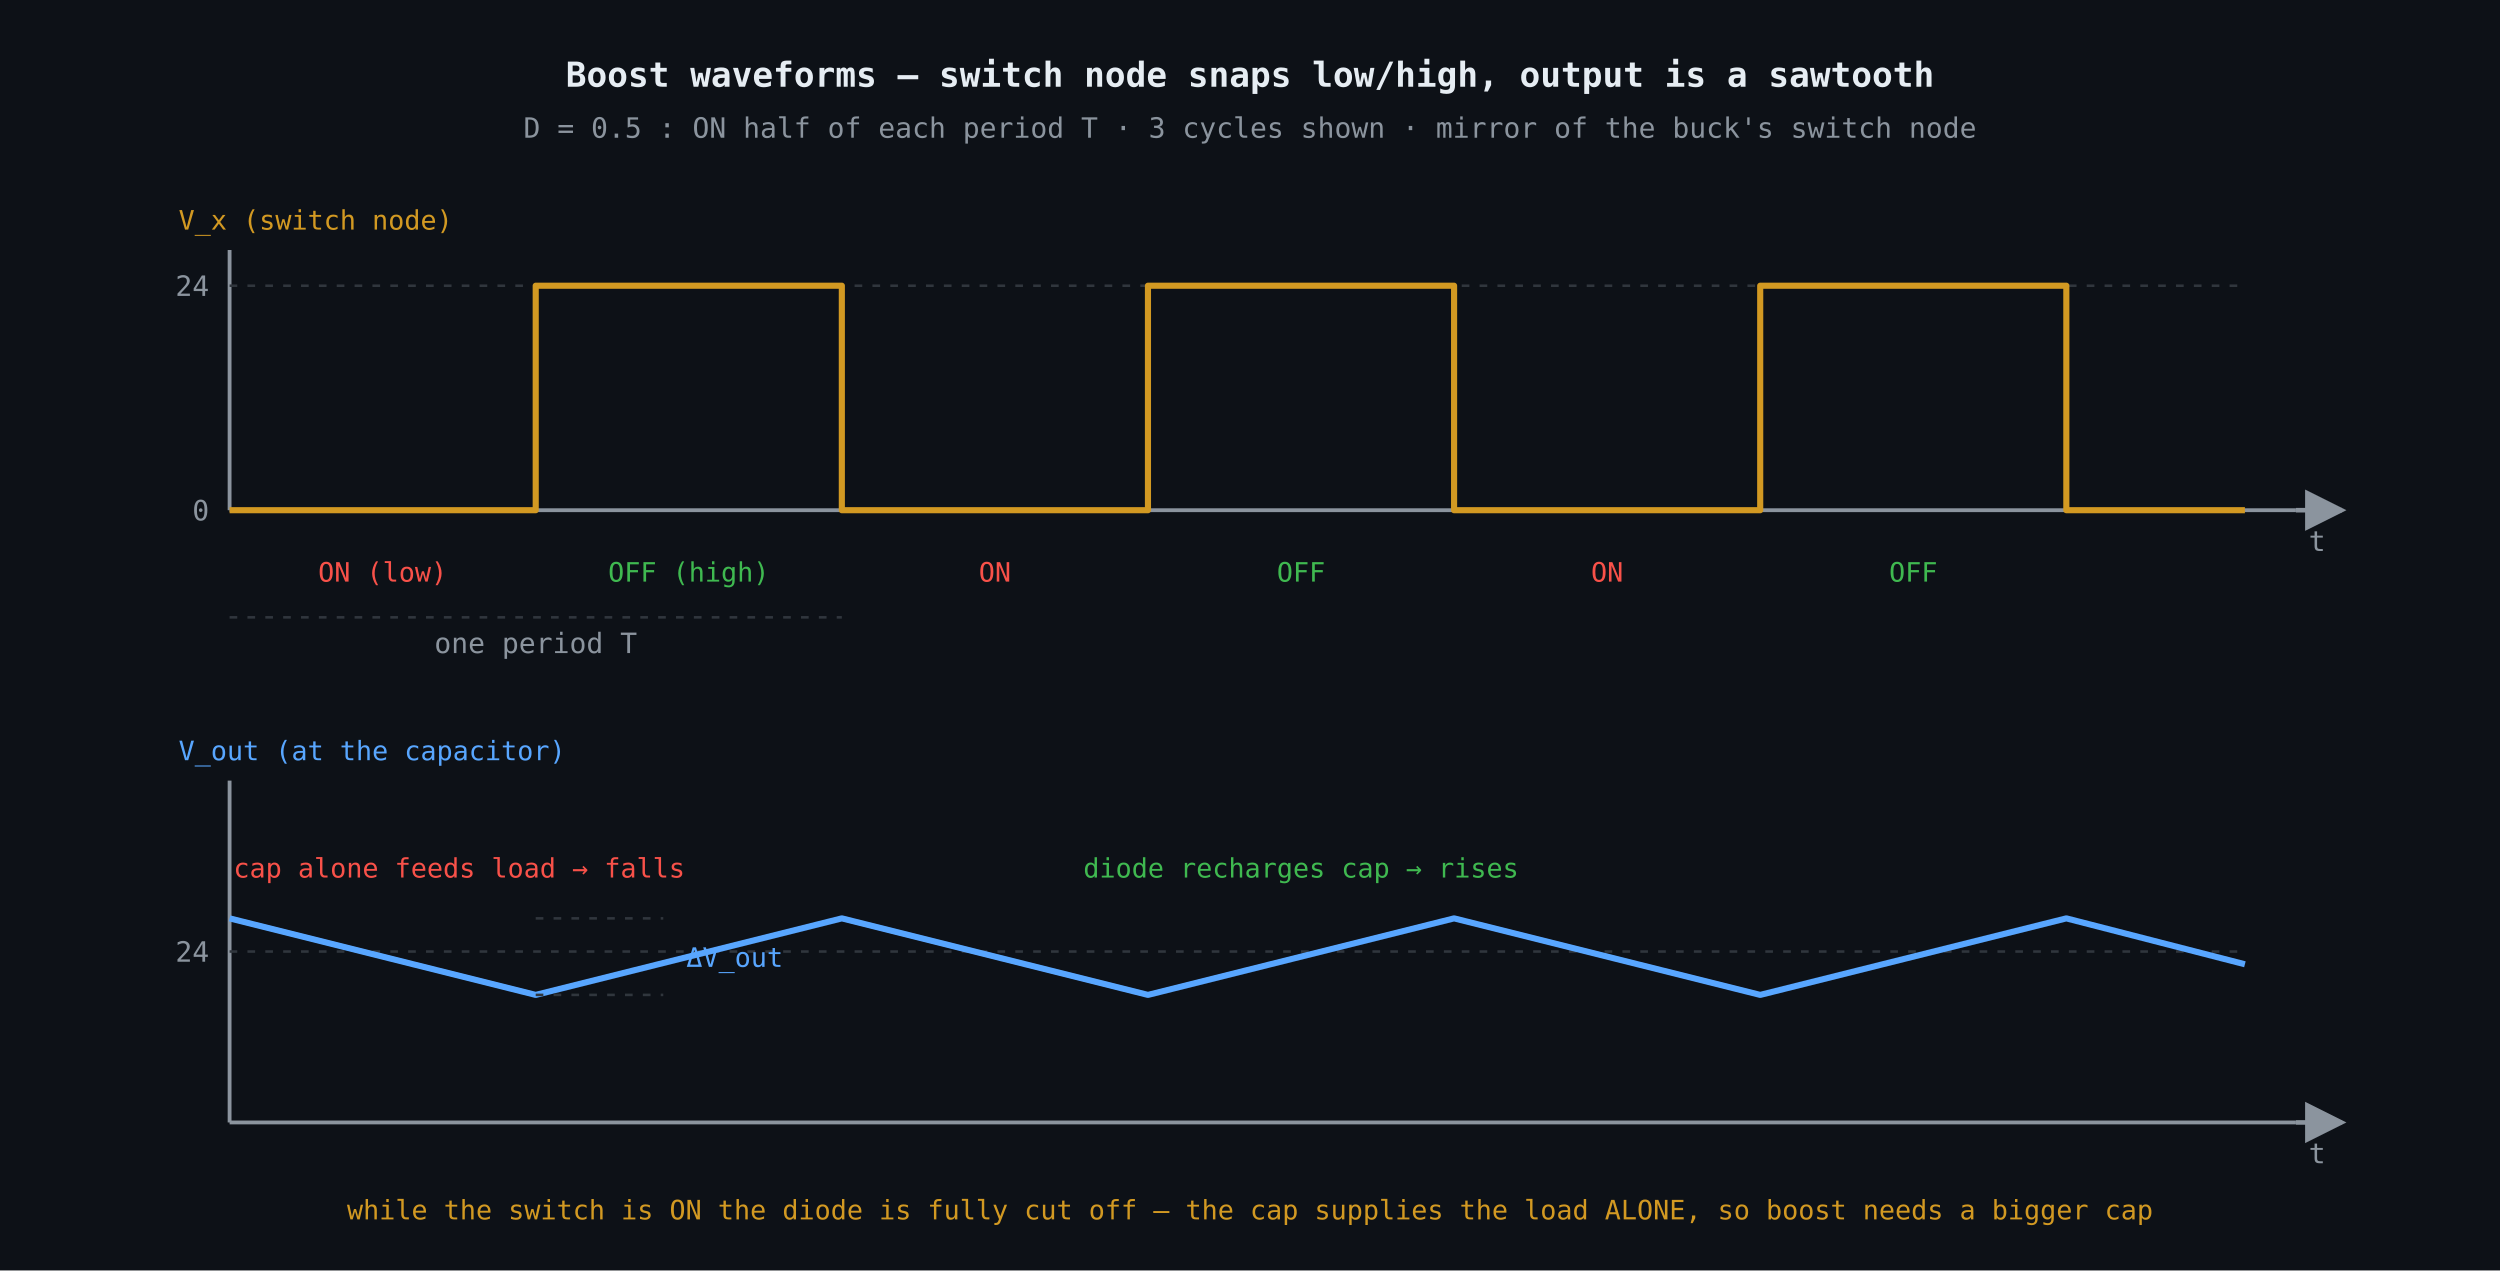
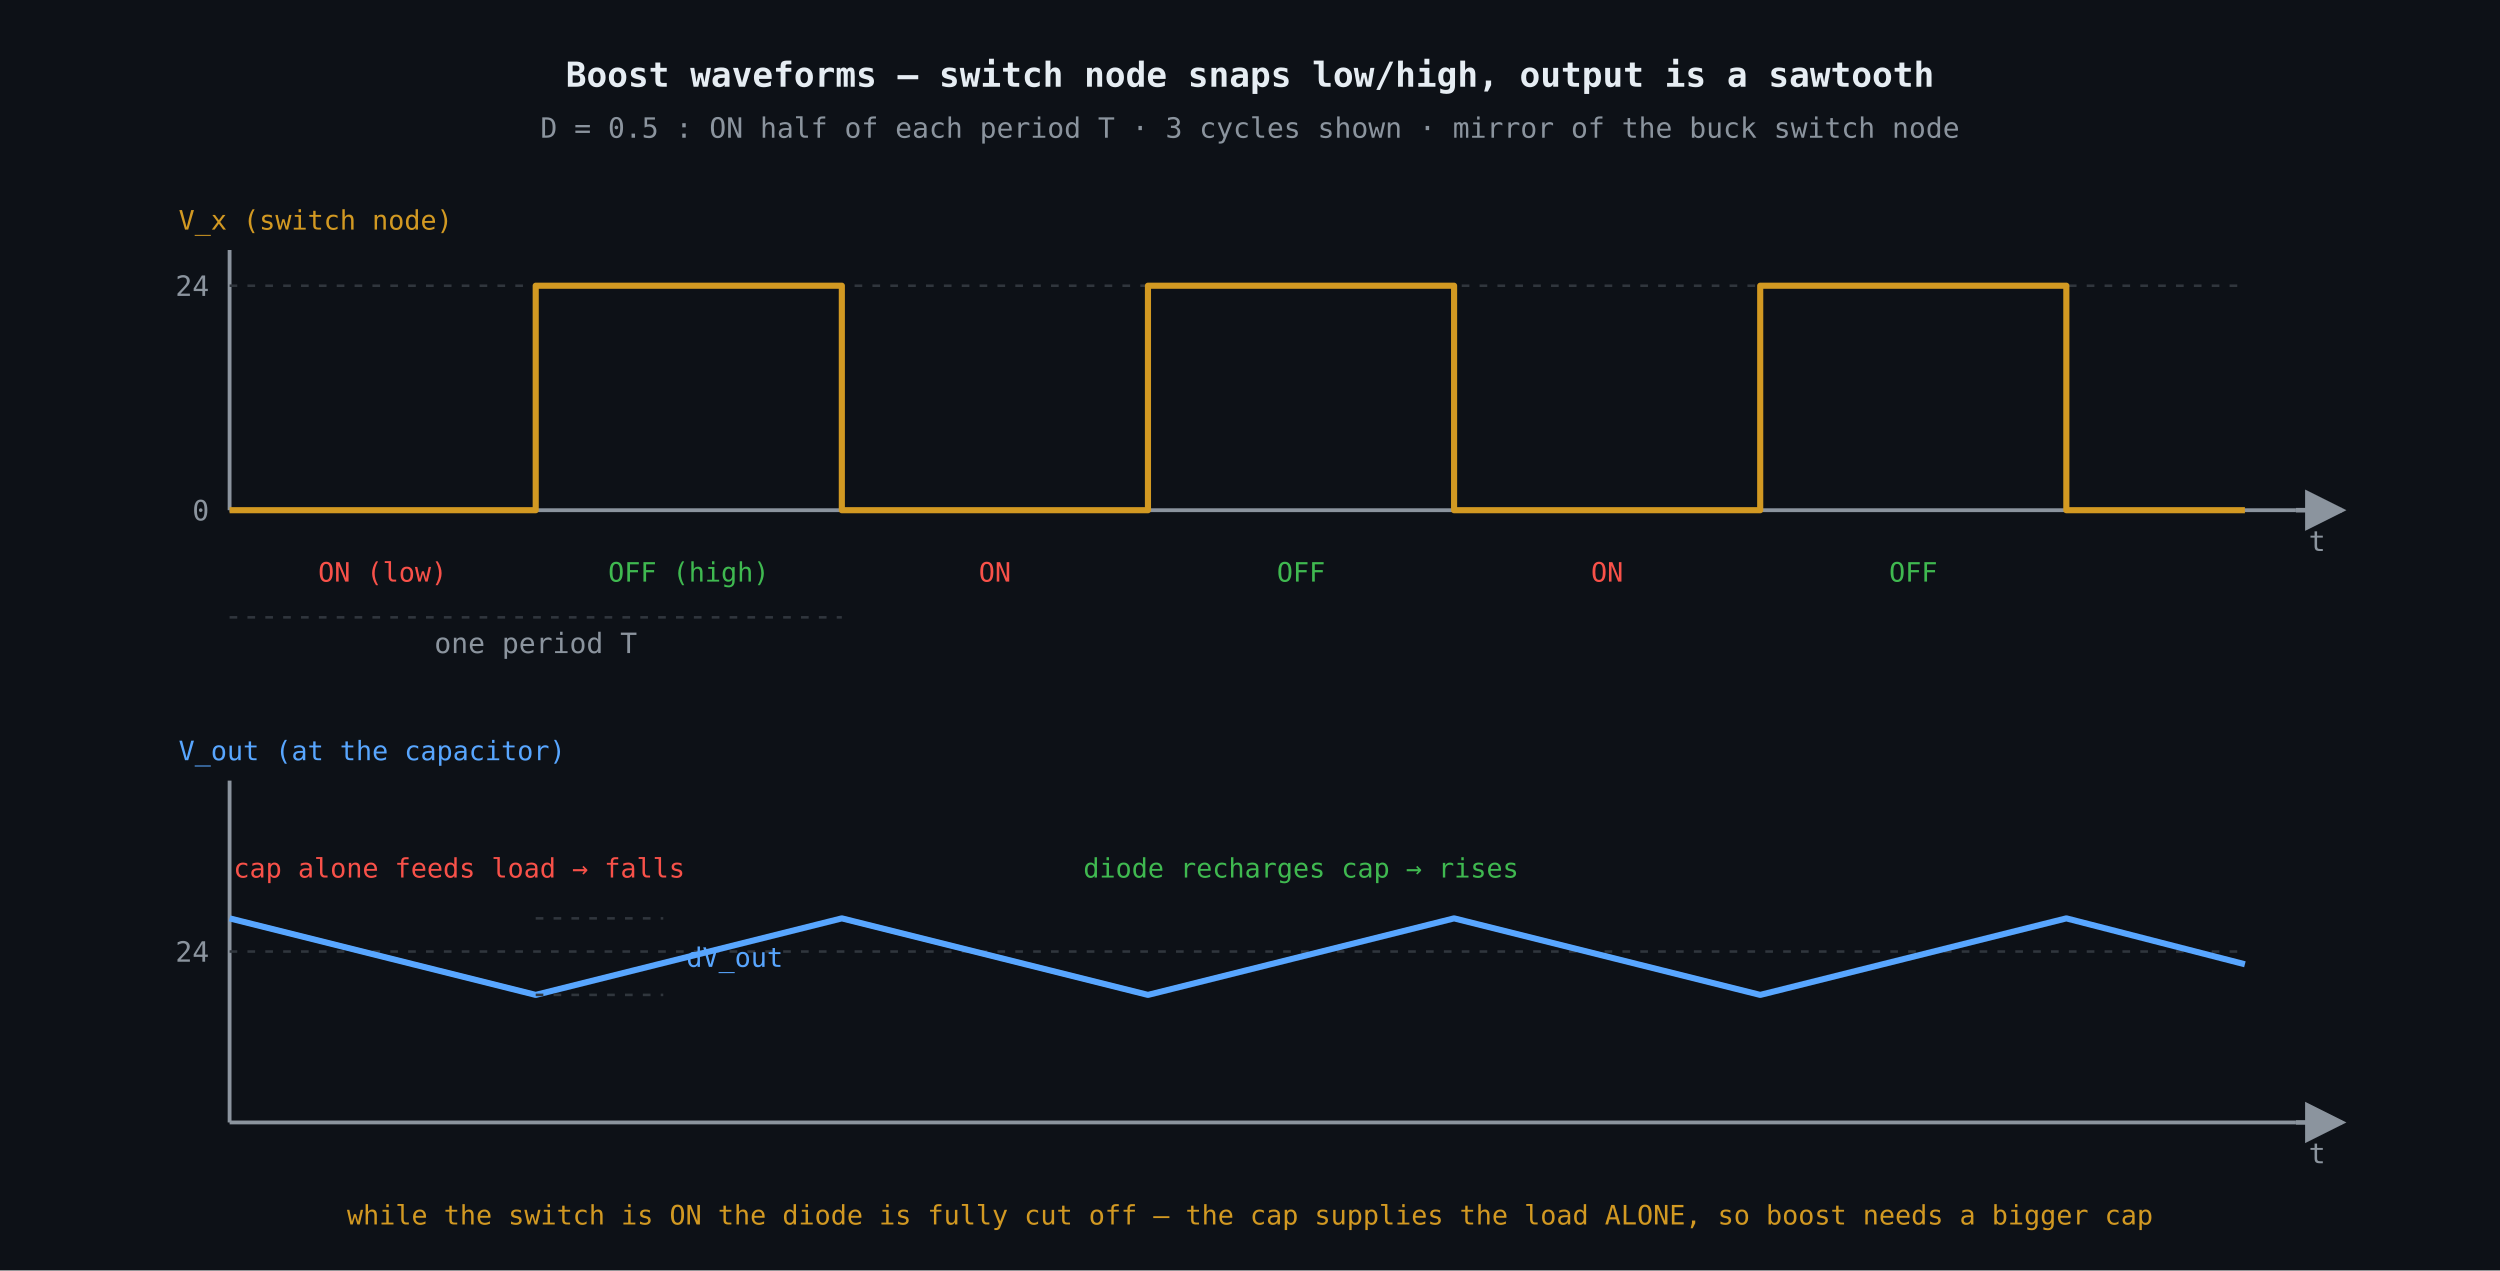
<svg xmlns="http://www.w3.org/2000/svg" viewBox="0 0 980 498" role="img" aria-label="Boost switch-node square wave above and the sawtooth output-voltage ripple below" width="980" height="498">
  <style>
.h2m-bg{fill:#0d1117}
- *{box-sizing:border-box}
- /* Printing on a dark palette wastes ink and renders badly, so print is always light. */
- body{margin:0;background:#0d1117;color:#c9d1d9;
-   font:15px/1.65 system-ui,-apple-system,Segoe UI,Roboto,sans-serif;
-   padding:38px 22px 90px}
- main{max-width:1080px;margin:0 auto}
- figure{margin:22px 0;background:#161b22;border:1px solid #30363d;
-   border-radius:11px;padding:18px;overflow-x:auto}
- figure svg{display:block;width:100%;height:auto;min-width:680px}
- figcaption{color:#8b949e;font-size:12.5px;margin-top:12px;text-align:center}
- /* ---- SVG theming: every colour resolves through these classes so figures re-theme. */
svg text{font-family:ui-monospace,SFMono-Regular,Menlo,monospace;font-size:12px;fill:#c9d1d9}
svg text.t{font-size:13.5px;font-weight:700;fill:#e6edf3}
svg text.s{font-size:11px;fill:#8b949e}
svg text.xs{font-size:9.5px;fill:#8b949e}
svg text.l{font-size:10.5px;fill:#8b949e}
svg text.lb{font-size:10.5px;fill:#58a6ff}
svg text.lg{font-size:10.5px;fill:#3fb950}
svg text.lr{font-size:10.5px;fill:#f85149}
svg text.lp{font-size:10.5px;fill:#bc8cff}
svg text.la{font-size:10.5px;fill:#d29922}
- svg .fx-b{fill:#58a6ff}  svg .fx-g{fill:#3fb950}
- svg .fx-r{fill:#f85149}   svg .fx-a{fill:#d29922}
- svg .fx-p{fill:#bc8cff} svg .fx-n{fill:#8b949e}
svg .n{fill:#1a2029;stroke:#484f58;stroke-width:1.6}
svg .nb{fill:#101a2b;stroke:#58a6ff;stroke-width:2px}
svg .ng{fill:#0f1c14;stroke:#3fb950;stroke-width:2px}
svg .nr{fill:#201215;stroke:#f85149;stroke-width:2px}
svg .na{fill:#1e1a10;stroke:#d29922;stroke-width:2px}
svg .np{fill:#181228;stroke:#bc8cff;stroke-width:2px}
- svg .nd{fill:#15191f;stroke:#3d444d;stroke-width:1.5;stroke-dasharray:5 4}
svg .grp{fill:none;stroke:#3d444d;stroke-width:1.4;stroke-dasharray:6 5}
- svg .a{stroke:#8b949e;stroke-width:1.8;fill:none;marker-end:url(#ah)}
- svg .ab{stroke:#58a6ff;stroke-width:2;fill:none;marker-end:url(#ahb)}
- svg .ag{stroke:#3fb950;stroke-width:2;fill:none;marker-end:url(#ahg)}
- svg .ar{stroke:#f85149;stroke-width:2;fill:none;marker-end:url(#ahr)}
- svg .ap{stroke:#bc8cff;stroke-width:2;fill:none;marker-end:url(#ahp)}
- svg .aa{stroke:#d29922;stroke-width:2;fill:none;marker-end:url(#aha)}
svg .wire{stroke:#8b949e;stroke-width:1.8;fill:none}
svg .wire-r{stroke:#f85149;stroke-width:2.4;fill:none;stroke-linecap:round}
svg .wire-b{stroke:#58a6ff;stroke-width:2.4;fill:none;stroke-linecap:round}
svg .wire-a{stroke:#d29922;stroke-width:2.4;fill:none;stroke-linecap:round}
svg .wire-p{stroke:#bc8cff;stroke-width:2.4;fill:none;stroke-linecap:round}
svg .wire-g{stroke:#3fb950;stroke-width:2.4;fill:none;stroke-linecap:round}
svg .axis{stroke:#8b949e;stroke-width:1.5;fill:none}
svg .grid{stroke:#30363d;stroke-width:1;fill:none;stroke-dasharray:3 4}
svg .plot-b{stroke:#58a6ff;stroke-width:2.4;fill:none;stroke-linejoin:round}
- svg .plot-a{stroke:#d29922;stroke-width:2.4;fill:none;stroke-linejoin:round}
svg .plot-g{stroke:#3fb950;stroke-width:2.4;fill:none;stroke-linejoin:round}
svg .plot-r{stroke:#f85149;stroke-width:2.4;fill:none;stroke-linejoin:round}
+ svg .plot-a{stroke:#d29922;stroke-width:2.4;fill:none;stroke-linejoin:round}
svg .plot-p{stroke:#bc8cff;stroke-width:2.4;fill:none;stroke-linejoin:round}
- svg .fill-a{fill:#d29922;opacity:0.14}
- svg .fill-g{fill:#3fb950;opacity:0.14}
- svg .dash{stroke-dasharray:6 5}
- svg .mk-n{fill:#8b949e}  svg .mk-b{fill:#58a6ff}
- svg .mk-g{fill:#3fb950}  svg .mk-r{fill:#f85149}
- svg .mk-p{fill:#bc8cff} svg .mk-a{fill:#d29922}
+ svg .fill-g{fill:#3fb950;opacity:0.14;stroke:none}
+ svg .fill-a{fill:#d29922;opacity:0.14;stroke:none}
+ svg .a{stroke:#8b949e;stroke-width:1.8;fill:none;marker-end:url(#ah)}
+ svg .ab{stroke:#58a6ff;stroke-width:2;fill:none;marker-end:url(#ahb)}
+ svg .ag{stroke:#3fb950;stroke-width:2;fill:none;marker-end:url(#ahg)}
+ svg .ar{stroke:#f85149;stroke-width:2;fill:none;marker-end:url(#ahr)}
+ svg .ap{stroke:#bc8cff;stroke-width:2;fill:none;marker-end:url(#ahp)}
+ svg .aa{stroke:#d29922;stroke-width:2;fill:none;marker-end:url(#aha)}
+ svg .comp{stroke:#8b949e;stroke-width:2;fill:none}
+ svg .dotn{fill:#8b949e}
+ svg .dotb{fill:#58a6ff}
+ svg .dotg{fill:#3fb950}
+ svg .dotr{fill:#f85149}
+ svg .dota{fill:#d29922}
+ svg .dotp{fill:#bc8cff}
+ svg .mk-n{fill:#8b949e} svg .mk-b{fill:#58a6ff} svg .mk-g{fill:#3fb950}
+ svg .mk-r{fill:#f85149} svg .mk-p{fill:#bc8cff} svg .mk-a{fill:#d29922}
@media (prefers-color-scheme: light){
- body{background:#ffffff;color:#1f2328}
- figure{background:#f6f8fa;border:1px solid #d0d7de}
- figcaption{color:#57606a}
+ .h2m-bg{fill:#ffffff}
svg text{fill:#1f2328}
- svg text.t{fill:#010409}
- svg text.s{fill:#57606a}
- svg text.xs{fill:#57606a}
- svg text.l{fill:#57606a}
- svg text.lb{fill:#0550ae}
- svg text.lg{fill:#1a7f37}
- svg text.lr{fill:#cf222e}
- svg text.lp{fill:#8250df}
- svg text.la{fill:#9a6700}
- svg .fx-b{fill:#0550ae}
- svg .fx-g{fill:#1a7f37}
- svg .fx-r{fill:#cf222e}
- svg .fx-a{fill:#9a6700}
- svg .fx-p{fill:#8250df}
- svg .fx-n{fill:#57606a}
- svg .n{fill:#f6f8fa;stroke:#8c959f;stroke-width:1.6}
- svg .nb{fill:#ddf4ff;stroke:#0550ae;stroke-width:2.2px}
- svg .ng{fill:#dafbe1;stroke:#1a7f37;stroke-width:2.2px}
- svg .nr{fill:#ffebe9;stroke:#cf222e;stroke-width:2.2px}
- svg .na{fill:#fff8c5;stroke:#9a6700;stroke-width:2.2px}
- svg .np{fill:#fbefff;stroke:#8250df;stroke-width:2.2px}
- svg .nd{fill:#ffffff;stroke:#afb8c1;stroke-width:1.5;stroke-dasharray:5 4}
- svg .grp{fill:none;stroke:#afb8c1;stroke-width:1.4;stroke-dasharray:6 5}
- svg .a{stroke:#57606a;stroke-width:1.8;fill:none;marker-end:url(#ah)}
- svg .ab{stroke:#0550ae;stroke-width:2;fill:none;marker-end:url(#ahb)}
- svg .ag{stroke:#1a7f37;stroke-width:2;fill:none;marker-end:url(#ahg)}
- svg .ar{stroke:#cf222e;stroke-width:2;fill:none;marker-end:url(#ahr)}
- svg .ap{stroke:#8250df;stroke-width:2;fill:none;marker-end:url(#ahp)}
- svg .aa{stroke:#9a6700;stroke-width:2;fill:none;marker-end:url(#aha)}
- svg .wire{stroke:#57606a}
- svg .wire-r{stroke:#cf222e}
- svg .wire-b{stroke:#0550ae}
- svg .wire-a{stroke:#9a6700}
- svg .wire-p{stroke:#8250df}
- svg .wire-g{stroke:#1a7f37}
- svg .axis{stroke:#57606a}
- svg .grid{stroke:#d0d7de}
- svg .plot-b{stroke:#0550ae}
- svg .plot-a{stroke:#9a6700}
- svg .plot-g{stroke:#1a7f37}
- svg .plot-r{stroke:#cf222e}
- svg .plot-p{stroke:#8250df}
- svg .fill-a{fill:#9a6700;opacity:0.12}
- svg .fill-g{fill:#1a7f37;opacity:0.12}
- svg .mk-n{fill:#57606a}
- svg .mk-b{fill:#0550ae}
- svg .mk-g{fill:#1a7f37}
- svg .mk-r{fill:#cf222e}
- svg .mk-p{fill:#8250df}
- svg .mk-a{fill:#9a6700}
- .h2m-bg{fill:#ffffff}
+ svg text.t{fill:#010409} svg text.s{fill:#57606a} svg text.xs{fill:#57606a} svg text.l{fill:#57606a}
+ svg text.lb{fill:#0550ae} svg text.lg{fill:#1a7f37} svg text.lr{fill:#cf222e} svg text.lp{fill:#8250df} svg text.la{fill:#9a6700}
+ svg .n{fill:#f6f8fa;stroke:#8c959f} svg .nb{fill:#ddf4ff;stroke:#0550ae} svg .ng{fill:#dafbe1;stroke:#1a7f37}
+ svg .nr{fill:#ffebe9;stroke:#cf222e} svg .na{fill:#fff8c5;stroke:#9a6700} svg .np{fill:#fbefff;stroke:#8250df}
+ svg .grp{stroke:#afb8c1}
+ svg .wire{stroke:#57606a} svg .wire-r{stroke:#cf222e} svg .wire-b{stroke:#0550ae} svg .wire-a{stroke:#9a6700} svg .wire-p{stroke:#8250df} svg .wire-g{stroke:#1a7f37}
+ svg .axis{stroke:#57606a} svg .grid{stroke:#d0d7de}
+ svg .plot-b{stroke:#0550ae} svg .plot-g{stroke:#1a7f37} svg .plot-r{stroke:#cf222e} svg .plot-a{stroke:#9a6700} svg .plot-p{stroke:#8250df}
+ svg .fill-g{fill:#1a7f37} svg .fill-a{fill:#9a6700}
+ svg .a{stroke:#57606a} svg .ab{stroke:#0550ae} svg .ag{stroke:#1a7f37} svg .ar{stroke:#cf222e} svg .ap{stroke:#8250df} svg .aa{stroke:#9a6700}
+ svg .comp{stroke:#57606a}
+ svg .dotn{fill:#57606a} svg .dotb{fill:#0550ae} svg .dotg{fill:#1a7f37} svg .dotr{fill:#cf222e} svg .dota{fill:#9a6700} svg .dotp{fill:#8250df}
+ svg .mk-n{fill:#57606a} svg .mk-b{fill:#0550ae} svg .mk-g{fill:#1a7f37} svg .mk-r{fill:#cf222e} svg .mk-p{fill:#8250df} svg .mk-a{fill:#9a6700}
}
- @media print{
- body{background:#ffffff;color:#111417}
- figure{background:#ffffff;border:1px solid #c3ccd5}
- figure svg{min-width:0}
- svg text{fill:#111417}
- .h2m-bg{fill:#ffffff}
- }
+ @media print{ .h2m-bg{fill:#ffffff} svg text{fill:#111417} }
</style>
  <defs>
    <marker id="ah" markerWidth="9" markerHeight="9" refX="8" refY="4.5" orient="auto">
      <path d="M0 0 L9 4.5 L0 9 z" class="mk-n" />
    </marker>
    <marker id="ahb" markerWidth="9" markerHeight="9" refX="8" refY="4.5" orient="auto">
      <path d="M0 0 L9 4.5 L0 9 z" class="mk-b" />
    </marker>
    <marker id="ahg" markerWidth="9" markerHeight="9" refX="8" refY="4.5" orient="auto">
      <path d="M0 0 L9 4.5 L0 9 z" class="mk-g" />
    </marker>
    <marker id="ahr" markerWidth="9" markerHeight="9" refX="8" refY="4.5" orient="auto">
      <path d="M0 0 L9 4.5 L0 9 z" class="mk-r" />
    </marker>
    <marker id="ahp" markerWidth="9" markerHeight="9" refX="8" refY="4.5" orient="auto">
      <path d="M0 0 L9 4.5 L0 9 z" class="mk-p" />
    </marker>
    <marker id="aha" markerWidth="9" markerHeight="9" refX="8" refY="4.5" orient="auto">
      <path d="M0 0 L9 4.5 L0 9 z" class="mk-a" />
    </marker>
  </defs>
  <rect class="h2m-bg" x="0" y="0" width="980" height="498" fill="#0d1117" />
  <text class="t" x="490" y="34" text-anchor="middle">Boost waveforms — switch node snaps low/high, output is a sawtooth</text>
-   <text class="s" x="490" y="54" text-anchor="middle">D = 0.5 : ON half of each period T · 3 cycles shown · mirror of the buck's switch node</text>
+   <text class="s" x="490" y="54" text-anchor="middle">D = 0.5 : ON half of each period T · 3 cycles shown · mirror of the buck switch node</text>
  <text class="la" x="70" y="90" text-anchor="start">V_x (switch node)</text>
  <line class="axis" x1="90" y1="98" x2="90" y2="200" />
  <line class="axis" x1="90" y1="200" x2="900" y2="200" />
  <text class="s" x="82" y="116" text-anchor="end">24</text>
  <text class="s" x="82" y="204" text-anchor="end">0</text>
  <line class="grid" x1="90" y1="112" x2="880" y2="112" />
-   <path class="plot-a" d="M90 200 H210 V112 H330 V200 H450 V112 H570 V200 H690 V112 H810 V200 H880" />
+   <path class="plot-a" d="M90 200 L210 200 L210 112 L330 112 L330 200 L450 200 L450 112 L570 112 L570 200 L690 200 L690 112 L810 112 L810 200 L880 200" />
  <text class="lr" x="150" y="228" text-anchor="middle">ON (low)</text>
  <text class="lg" x="270" y="228" text-anchor="middle">OFF (high)</text>
  <text class="lr" x="390" y="228" text-anchor="middle">ON</text>
  <text class="lg" x="510" y="228" text-anchor="middle">OFF</text>
  <text class="lr" x="630" y="228" text-anchor="middle">ON</text>
  <text class="lg" x="750" y="228" text-anchor="middle">OFF</text>
  <line class="grid" x1="90" y1="242" x2="330" y2="242" />
  <text class="s" x="210" y="256" text-anchor="middle">one period T</text>
  <path class="a" d="M900 200 H918" />
  <text class="s" x="905" y="216" text-anchor="start">t</text>
  <text class="lb" x="70" y="298" text-anchor="start">V_out (at the capacitor)</text>
  <line class="axis" x1="90" y1="306" x2="90" y2="440" />
  <line class="axis" x1="90" y1="440" x2="900" y2="440" />
  <line class="grid" x1="90" y1="373" x2="880" y2="373" />
  <text class="s" x="82" y="377" text-anchor="end">24</text>
  <path class="plot-b" d="M90 360 L210 390 L330 360 L450 390 L570 360 L690 390 L810 360 L880 378" />
  <text class="lr" x="180" y="344" text-anchor="middle">cap alone feeds load → falls</text>
  <text class="lg" x="510" y="344" text-anchor="middle">diode recharges cap → rises</text>
  <line class="grid" x1="210" y1="360" x2="260" y2="360" />
  <line class="grid" x1="210" y1="390" x2="260" y2="390" />
-   <text class="lb" x="288" y="379" text-anchor="middle">ΔV_out</text>
+   <text class="lb" x="288" y="379" text-anchor="middle">dV_out</text>
  <path class="a" d="M900 440 H918" />
  <text class="s" x="905" y="456" text-anchor="start">t</text>
-   <text class="la" x="490" y="478" text-anchor="middle">while the switch is ON the diode is fully cut off — the cap supplies the load ALONE, so boost needs a bigger cap</text>
+   <text class="la" x="490" y="480" text-anchor="middle">while the switch is ON the diode is fully cut off — the cap supplies the load ALONE, so boost needs a bigger cap</text>
</svg>
